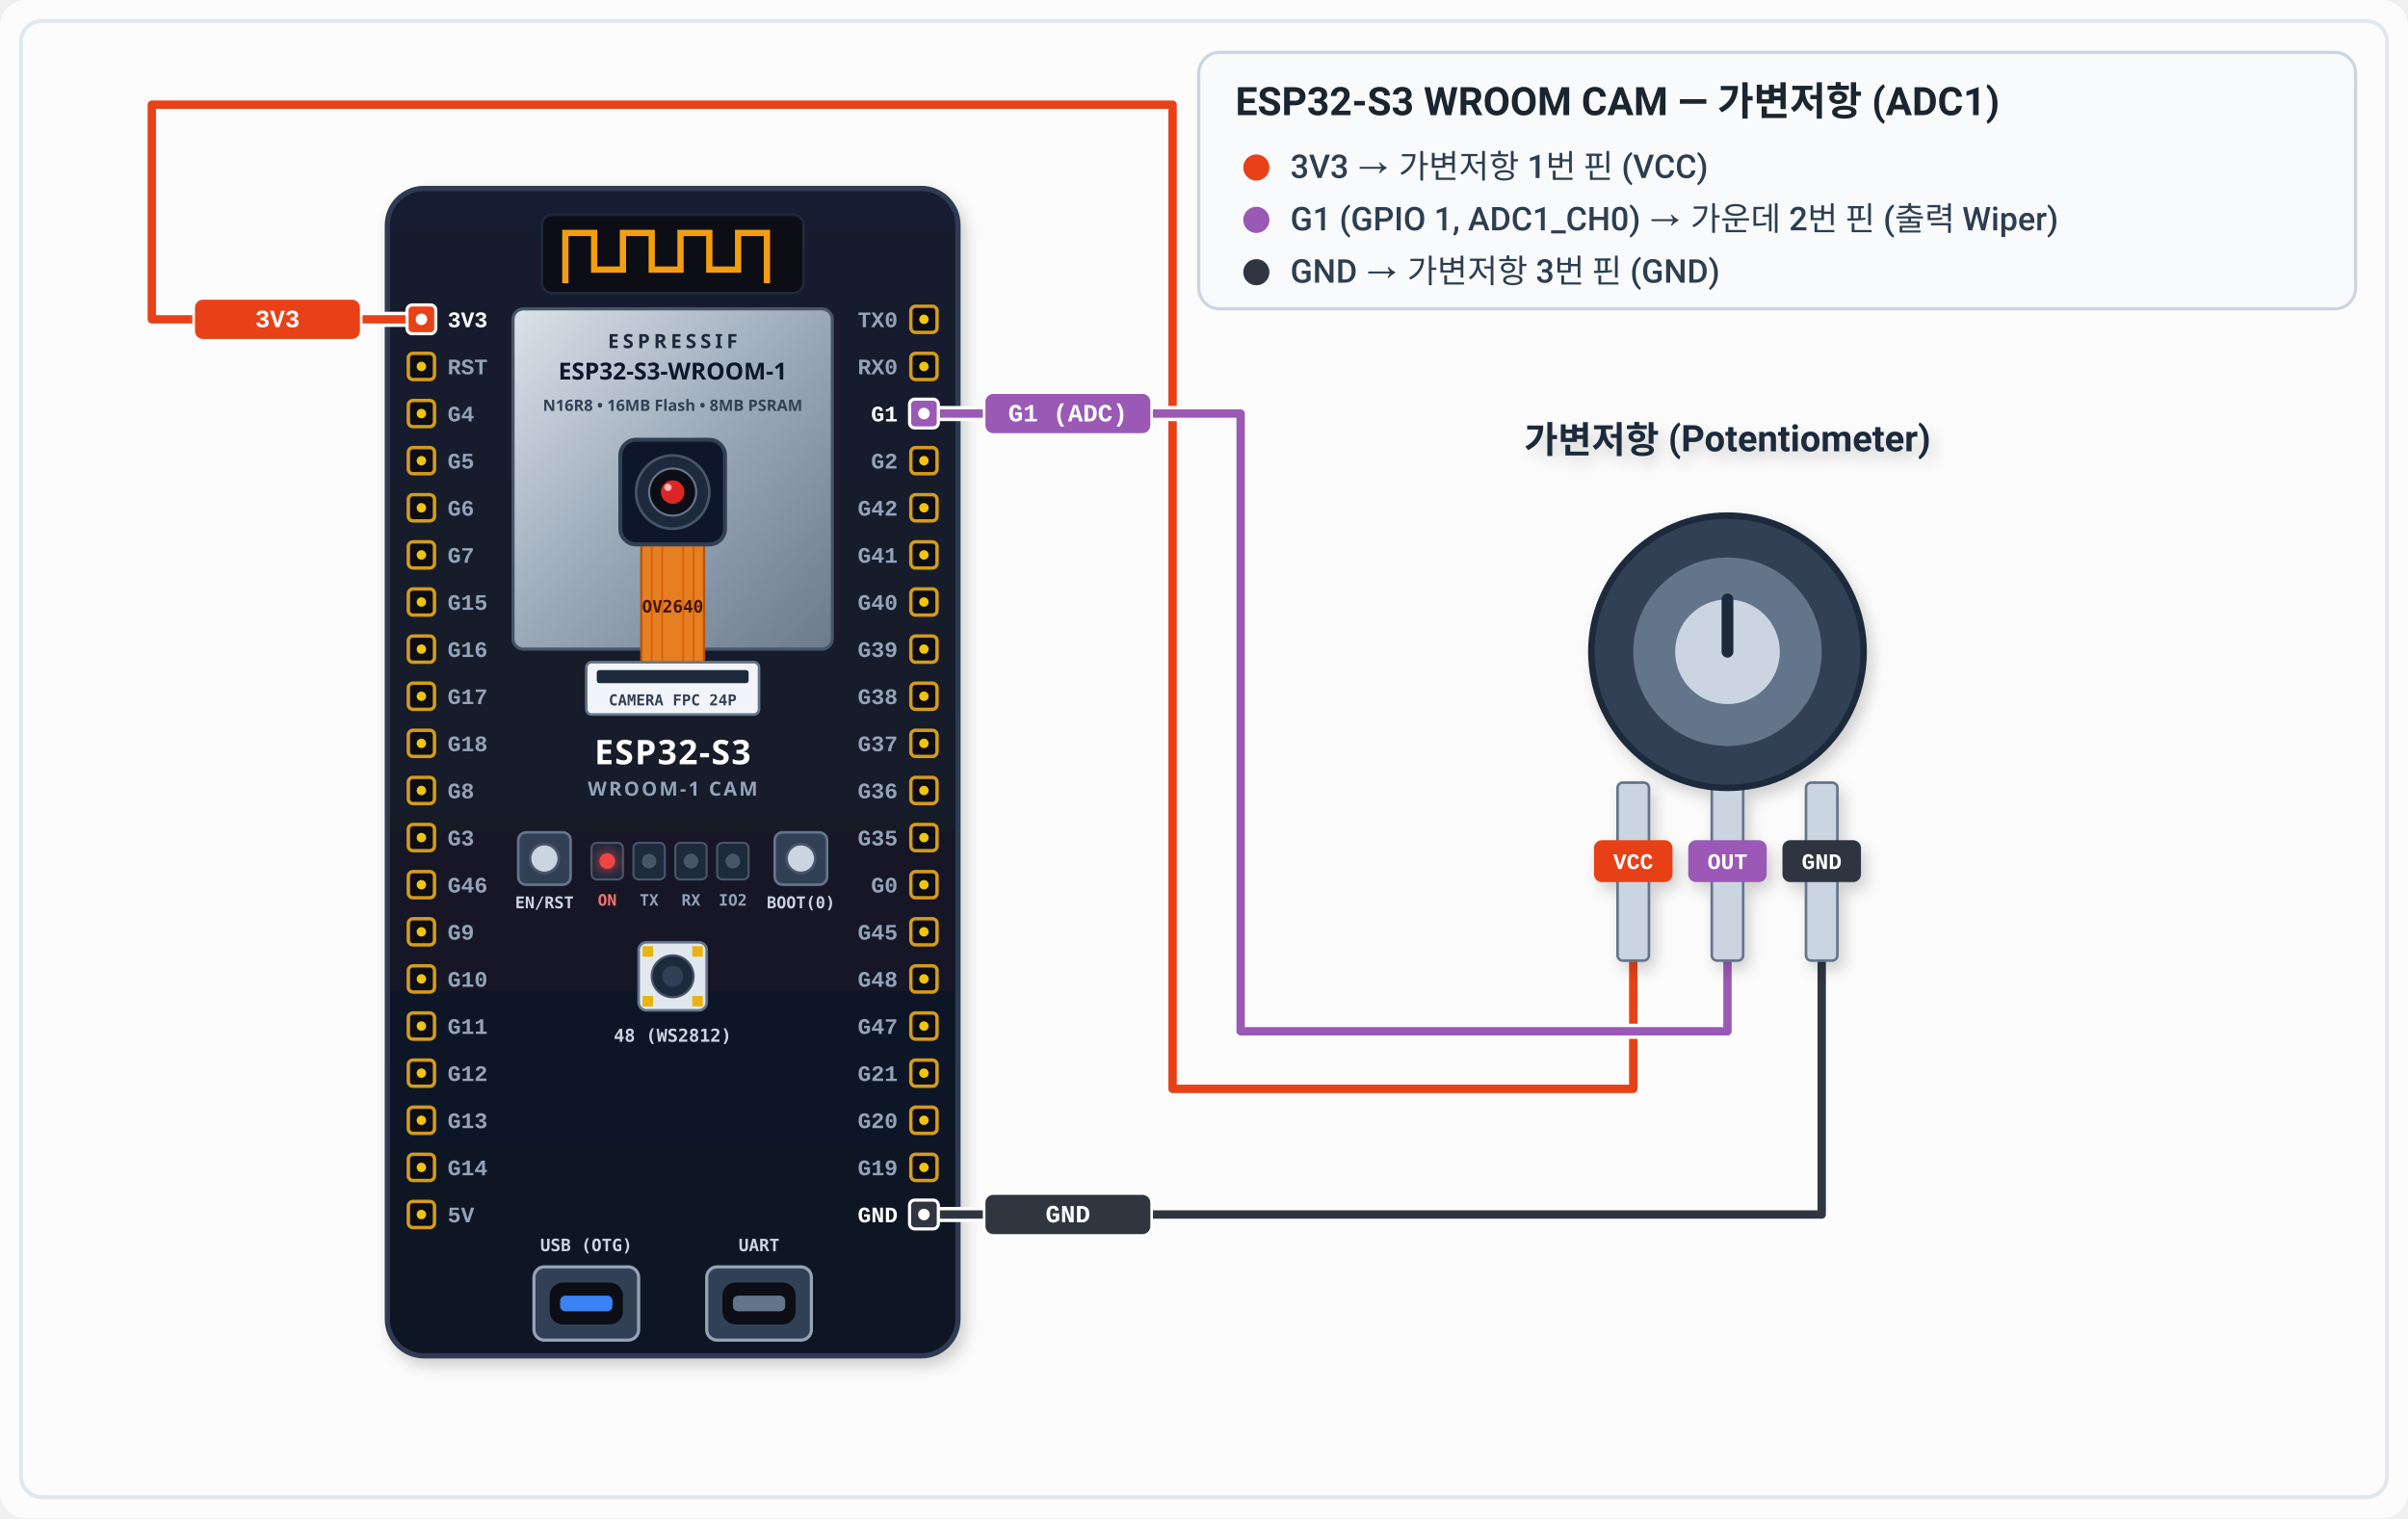
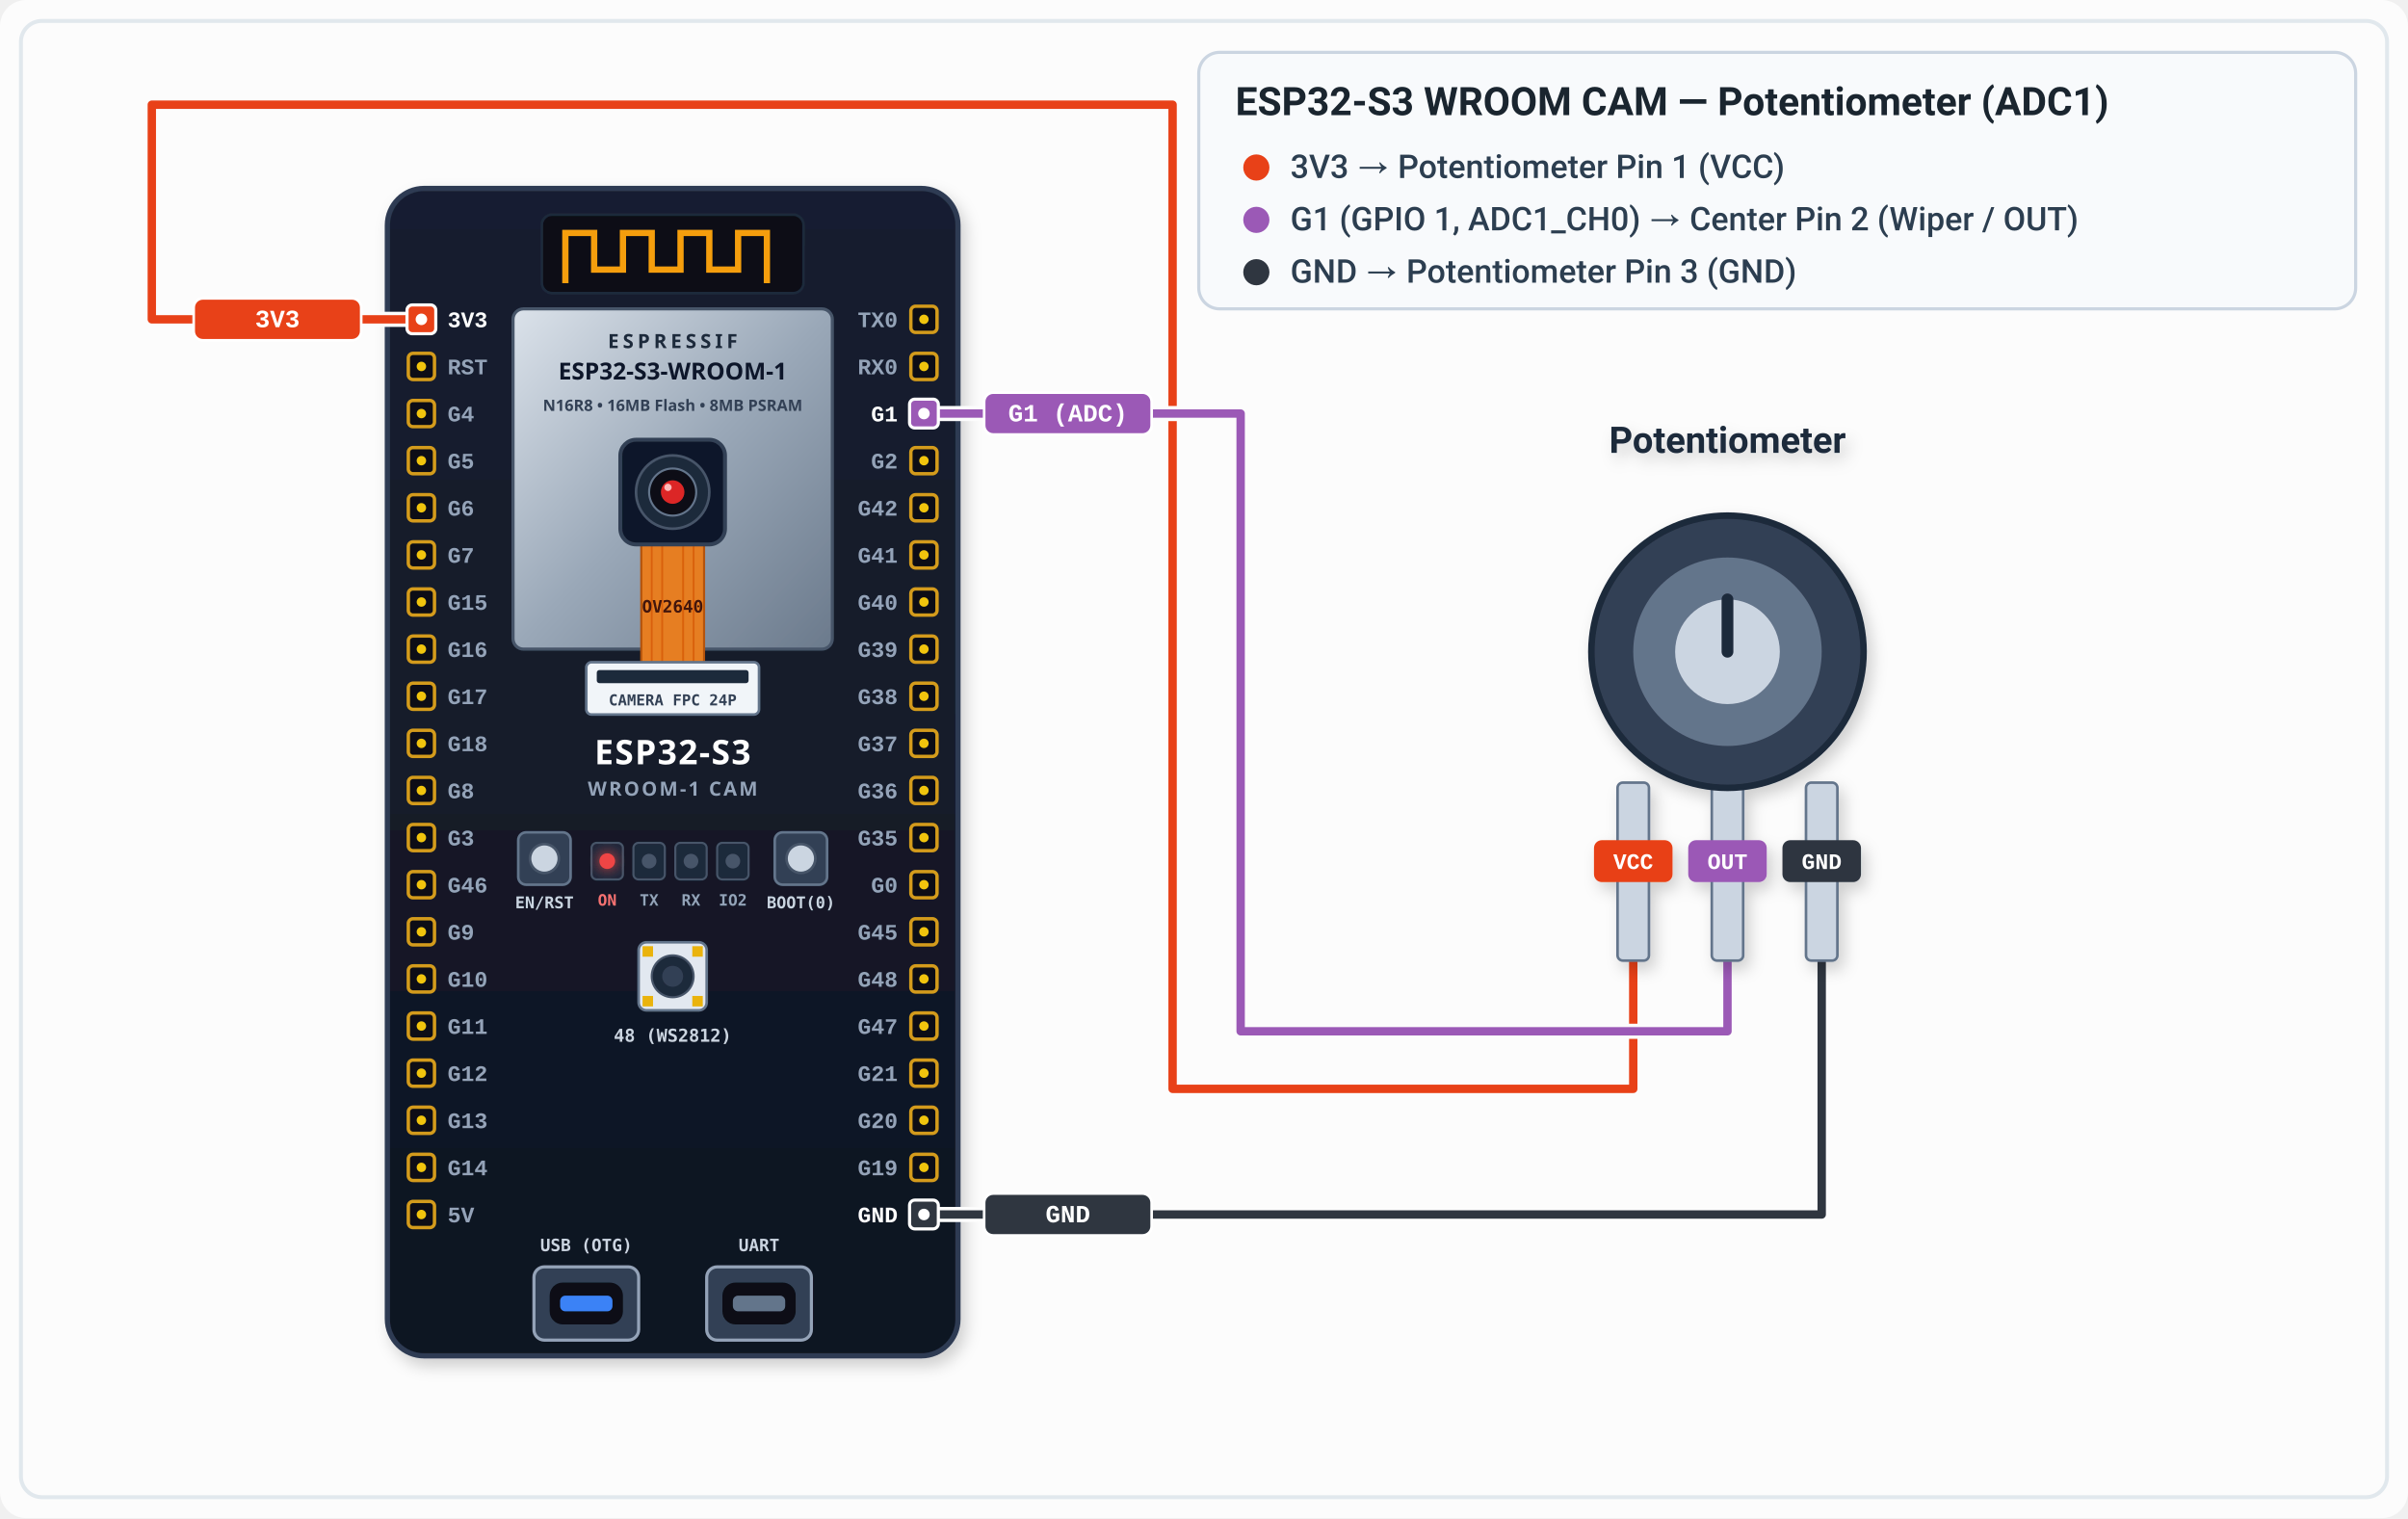
<svg xmlns="http://www.w3.org/2000/svg" viewBox="0 0 920 580" width="100%" height="100%">
  <defs>
    <style>
      .label { font-family: -apple-system, BlinkMacSystemFont, "Segoe UI", Roboto, "Malgun Gothic", Helvetica, Arial, sans-serif; font-size: 12.5px; fill: #2c3e50; font-weight: 500; }
      .title { font-family: -apple-system, BlinkMacSystemFont, "Segoe UI", Roboto, "Malgun Gothic", Helvetica, Arial, sans-serif; font-size: 15px; font-weight: 700; fill: #1a252f; }
      .comp-title { font-family: -apple-system, BlinkMacSystemFont, "Segoe UI", Roboto, "Malgun Gothic", Helvetica, Arial, sans-serif; font-size: 14px; font-weight: 700; fill: #1e293b; }
      .pin-silk { font-family: "SFMono-Regular", Consolas, "Liberation Mono", Menlo, monospace; font-size: 8.5px; font-weight: 700; }
      .pill-text { font-family: "SFMono-Regular", Consolas, "Liberation Mono", Menlo, monospace; font-size: 9.5px; fill: #ffffff; font-weight: 700; }
      .wire-lbl { font-family: -apple-system, BlinkMacSystemFont, "Segoe UI", Roboto, "Malgun Gothic", Helvetica, Arial, sans-serif; font-size: 11px; font-weight: 700; }
      .mono-sm { font-family: "SFMono-Regular", Consolas, "Liberation Mono", Menlo, monospace; font-size: 9px; font-weight: 700; }
    </style>
    <linearGradient id="shield-grad" x1="0%" y1="0%" x2="100%" y2="100%">
      <stop offset="0%" stop-color="#dbe2ea" />
      <stop offset="50%" stop-color="#9aa8b8" />
      <stop offset="100%" stop-color="#6b7a8c" />
    </linearGradient>
    <linearGradient id="pcb-grad" x1="0%" y1="0%" x2="0%" y2="100%">
      <stop offset="0%" stop-color="#171f30" />
      <stop offset="100%" stop-color="#0f1522" />
    </linearGradient>
    <filter id="shadow" x="-8%" y="-8%" width="118%" height="120%" filterUnits="objectBoundingBox">
      <feDropShadow dx="2" dy="3" stdDeviation="3" flood-opacity="0.18" />
    </filter>
    <filter id="red-glow" x="-60%" y="-60%" width="220%" height="220%">
      <feGaussianBlur stdDeviation="2.5" result="blur" />
      <feMerge>
        <feMergeNode in="blur" />
        <feMergeNode in="SourceGraphic" />
      </feMerge>
    </filter>
  </defs>
  <rect width="100%" height="100%" fill="#fcfcfc" rx="10" />
  <rect x="8" y="8" width="904" height="564" fill="none" stroke="#e1e8ed" stroke-width="1.5" rx="8" />
  <g transform="translate(148, 72)" filter="url(#shadow)">
    <rect width="218" height="446" rx="14" fill="url(#pcb-grad)" stroke="#2d3a52" stroke-width="2" />
    <rect x="59" y="10" width="100" height="30" rx="4" fill="#090d16" stroke="#1e293b" stroke-width="1" />
    <path d="M 68 35 L 68 17 L 79 17 L 79 31 L 90 31 L 90 17 L 101 17 L 101 31 L 112 31 L 112 17 L 123 17 L 123 31 L 134 31 L 134 17 L 145 17 L 145 35" fill="none" stroke="#f59e0b" stroke-width="2.4" stroke-linecap="square" stroke-linejoin="miter" />
    <rect x="48" y="46" width="122" height="130" rx="4" fill="url(#shield-grad)" stroke="#475569" stroke-width="1.2" />
    <text x="109" y="61" text-anchor="middle" font-family="sans-serif" font-size="7.5px" font-weight="800" letter-spacing="1.5" fill="#1e293b">ESPRESSIF</text>
    <text x="109" y="73" text-anchor="middle" font-family="sans-serif" font-size="9px" font-weight="800" fill="#0f172a">ESP32-S3-WROOM-1</text>
    <text x="109" y="85" text-anchor="middle" font-family="sans-serif" font-size="6px" font-weight="600" fill="#334155">N16R8 • 16MB Flash • 8MB PSRAM</text>
    <rect x="97" y="135" width="24" height="47" fill="#e67e22" stroke="#b45309" stroke-width="0.8" />
    <line x1="101" y1="136" x2="101" y2="181" stroke="#d35400" stroke-width="0.7" opacity="0.7" />
    <line x1="105" y1="136" x2="105" y2="181" stroke="#d35400" stroke-width="0.7" opacity="0.7" />
    <line x1="113" y1="136" x2="113" y2="181" stroke="#d35400" stroke-width="0.7" opacity="0.7" />
    <line x1="117" y1="136" x2="117" y2="181" stroke="#d35400" stroke-width="0.7" opacity="0.7" />
    <text x="109" y="162" text-anchor="middle" font-family="monospace" font-size="6.5px" font-weight="700" fill="#431407">OV2640</text>
    <rect x="89" y="96" width="40" height="40" rx="6" fill="#0f172a" stroke="#334155" stroke-width="1.5" />
    <circle cx="109" cy="116" r="14" fill="#1e293b" stroke="#475569" stroke-width="1" />
    <circle cx="109" cy="116" r="9" fill="#090d16" stroke="#64748b" stroke-width="0.8" />
    <circle cx="109" cy="116" r="4.5" fill="#dc2626" />
    <circle cx="107.2" cy="114.2" r="1.4" fill="#fecaca" opacity="0.9" />
    <rect x="76" y="181" width="66" height="20" rx="2" fill="#f1f5f9" stroke="#64748b" stroke-width="1" />
    <rect x="80" y="184" width="58" height="5" rx="1" fill="#1e293b" />
    <text x="109" y="197.5" text-anchor="middle" font-family="monospace" font-size="5.8px" font-weight="700" fill="#334155">CAMERA FPC 24P</text>
    <text x="109" y="220" text-anchor="middle" font-family="sans-serif" font-size="13px" font-weight="800" letter-spacing="0.5" fill="#ffffff">ESP32-S3</text>
    <text x="109" y="232" text-anchor="middle" font-family="sans-serif" font-size="7.5px" font-weight="700" letter-spacing="0.8" fill="#94a3b8">WROOM-1 CAM</text>
    <rect x="50" y="246" width="20" height="20" rx="3" fill="#334155" stroke="#64748b" stroke-width="1" />
    <circle cx="60" cy="256" r="5.5" fill="#cbd5e1" stroke="#475569" stroke-width="1" />
    <text x="60" y="275" text-anchor="middle" font-family="monospace" font-size="6.2px" font-weight="700" fill="#cbd5e1">EN/RST</text>
    <rect x="78" y="250" width="12" height="14" rx="2" fill="#1e293b" stroke="#475569" stroke-width="0.8" />
    <circle cx="84" cy="257" r="3" fill="#ef4444" filter="url(#red-glow)" />
    <text x="84" y="274" text-anchor="middle" font-family="monospace" font-size="6px" font-weight="700" fill="#f87171">ON</text>
    <rect x="94" y="250" width="12" height="14" rx="2" fill="#1e293b" stroke="#475569" stroke-width="0.8" />
    <circle cx="100" cy="257" r="2.8" fill="#475569" />
    <text x="100" y="274" text-anchor="middle" font-family="monospace" font-size="6px" font-weight="700" fill="#94a3b8">TX</text>
    <rect x="110" y="250" width="12" height="14" rx="2" fill="#1e293b" stroke="#475569" stroke-width="0.8" />
    <circle cx="116" cy="257" r="2.8" fill="#475569" />
    <text x="116" y="274" text-anchor="middle" font-family="monospace" font-size="6px" font-weight="700" fill="#94a3b8">RX</text>
    <rect x="126" y="250" width="12" height="14" rx="2" fill="#1e293b" stroke="#475569" stroke-width="0.8" />
    <circle cx="132" cy="257" r="2.8" fill="#475569" />
    <text x="132" y="274" text-anchor="middle" font-family="monospace" font-size="6px" font-weight="700" fill="#94a3b8">IO2</text>
    <rect x="148" y="246" width="20" height="20" rx="3" fill="#334155" stroke="#64748b" stroke-width="1" />
    <circle cx="158" cy="256" r="5.5" fill="#cbd5e1" stroke="#475569" stroke-width="1" />
    <text x="158" y="275" text-anchor="middle" font-family="monospace" font-size="6.2px" font-weight="700" fill="#cbd5e1">BOOT(0)</text>
    <rect x="96" y="288" width="26" height="26" rx="3" fill="#e2e8f0" stroke="#64748b" stroke-width="1" />
    <rect x="97.5" y="289.5" width="4" height="4" fill="#eab308" />
    <rect x="116.5" y="289.5" width="4" height="4" fill="#eab308" />
    <rect x="97.5" y="308.5" width="4" height="4" fill="#eab308" />
    <rect x="116.5" y="308.5" width="4" height="4" fill="#eab308" />
    <circle cx="109" cy="301" r="8" fill="#1e293b" stroke="#475569" stroke-width="0.8" />
    <circle cx="109" cy="301" r="4" fill="#334155" />
    <text x="109" y="326" text-anchor="middle" font-family="monospace" font-size="6.8px" font-weight="700" fill="#cbd5e1">48 (WS2812)</text>
    <text x="76" y="406" text-anchor="middle" font-family="monospace" font-size="6.5px" font-weight="700" fill="#cbd5e1">USB (OTG)</text>
    <rect x="56" y="412" width="40" height="28" rx="4" fill="#334155" stroke="#94a3b8" stroke-width="1.2" />
    <rect x="62" y="418" width="28" height="16" rx="5" fill="#090d16" />
    <rect x="66" y="423" width="20" height="6" rx="2" fill="#3b82f6" />
    <text x="142" y="406" text-anchor="middle" font-family="monospace" font-size="6.5px" font-weight="700" fill="#cbd5e1">UART</text>
    <rect x="122" y="412" width="40" height="28" rx="4" fill="#334155" stroke="#94a3b8" stroke-width="1.2" />
    <rect x="128" y="418" width="28" height="16" rx="5" fill="#090d16" />
    <rect x="132" y="423" width="20" height="6" rx="2" fill="#64748b" />
    <rect x="8" y="45" width="10" height="10" rx="1.8" fill="#0b0f17" stroke="#d49b1a" stroke-width="1.3" />
    <circle cx="13" cy="50" r="1.8" fill="#f1c40f" />
    <text x="23" y="53" text-anchor="start" class="pin-silk" fill="#ffffff">3V3</text>
    <rect x="8" y="63" width="10" height="10" rx="1.8" fill="#0b0f17" stroke="#d49b1a" stroke-width="1.3" />
    <circle cx="13" cy="68" r="1.8" fill="#f1c40f" />
    <text x="23" y="71" text-anchor="start" class="pin-silk" fill="#94a3b8">RST</text>
    <rect x="8" y="81" width="10" height="10" rx="1.8" fill="#0b0f17" stroke="#d49b1a" stroke-width="1.3" />
    <circle cx="13" cy="86" r="1.8" fill="#f1c40f" />
    <text x="23" y="89" text-anchor="start" class="pin-silk" fill="#94a3b8">G4</text>
    <rect x="8" y="99" width="10" height="10" rx="1.8" fill="#0b0f17" stroke="#d49b1a" stroke-width="1.3" />
    <circle cx="13" cy="104" r="1.8" fill="#f1c40f" />
    <text x="23" y="107" text-anchor="start" class="pin-silk" fill="#94a3b8">G5</text>
    <rect x="8" y="117" width="10" height="10" rx="1.8" fill="#0b0f17" stroke="#d49b1a" stroke-width="1.3" />
    <circle cx="13" cy="122" r="1.8" fill="#f1c40f" />
    <text x="23" y="125" text-anchor="start" class="pin-silk" fill="#94a3b8">G6</text>
    <rect x="8" y="135" width="10" height="10" rx="1.8" fill="#0b0f17" stroke="#d49b1a" stroke-width="1.3" />
    <circle cx="13" cy="140" r="1.8" fill="#f1c40f" />
    <text x="23" y="143" text-anchor="start" class="pin-silk" fill="#94a3b8">G7</text>
    <rect x="8" y="153" width="10" height="10" rx="1.8" fill="#0b0f17" stroke="#d49b1a" stroke-width="1.3" />
    <circle cx="13" cy="158" r="1.8" fill="#f1c40f" />
    <text x="23" y="161" text-anchor="start" class="pin-silk" fill="#94a3b8">G15</text>
    <rect x="8" y="171" width="10" height="10" rx="1.8" fill="#0b0f17" stroke="#d49b1a" stroke-width="1.3" />
    <circle cx="13" cy="176" r="1.8" fill="#f1c40f" />
    <text x="23" y="179" text-anchor="start" class="pin-silk" fill="#94a3b8">G16</text>
    <rect x="8" y="189" width="10" height="10" rx="1.8" fill="#0b0f17" stroke="#d49b1a" stroke-width="1.3" />
    <circle cx="13" cy="194" r="1.8" fill="#f1c40f" />
    <text x="23" y="197" text-anchor="start" class="pin-silk" fill="#94a3b8">G17</text>
    <rect x="8" y="207" width="10" height="10" rx="1.8" fill="#0b0f17" stroke="#d49b1a" stroke-width="1.3" />
    <circle cx="13" cy="212" r="1.8" fill="#f1c40f" />
    <text x="23" y="215" text-anchor="start" class="pin-silk" fill="#94a3b8">G18</text>
    <rect x="8" y="225" width="10" height="10" rx="1.8" fill="#0b0f17" stroke="#d49b1a" stroke-width="1.3" />
    <circle cx="13" cy="230" r="1.8" fill="#f1c40f" />
    <text x="23" y="233" text-anchor="start" class="pin-silk" fill="#94a3b8">G8</text>
    <rect x="8" y="243" width="10" height="10" rx="1.8" fill="#0b0f17" stroke="#d49b1a" stroke-width="1.3" />
    <circle cx="13" cy="248" r="1.8" fill="#f1c40f" />
    <text x="23" y="251" text-anchor="start" class="pin-silk" fill="#94a3b8">G3</text>
    <rect x="8" y="261" width="10" height="10" rx="1.8" fill="#0b0f17" stroke="#d49b1a" stroke-width="1.3" />
    <circle cx="13" cy="266" r="1.8" fill="#f1c40f" />
    <text x="23" y="269" text-anchor="start" class="pin-silk" fill="#94a3b8">G46</text>
    <rect x="8" y="279" width="10" height="10" rx="1.8" fill="#0b0f17" stroke="#d49b1a" stroke-width="1.3" />
    <circle cx="13" cy="284" r="1.8" fill="#f1c40f" />
    <text x="23" y="287" text-anchor="start" class="pin-silk" fill="#94a3b8">G9</text>
    <rect x="8" y="297" width="10" height="10" rx="1.8" fill="#0b0f17" stroke="#d49b1a" stroke-width="1.3" />
    <circle cx="13" cy="302" r="1.8" fill="#f1c40f" />
    <text x="23" y="305" text-anchor="start" class="pin-silk" fill="#94a3b8">G10</text>
    <rect x="8" y="315" width="10" height="10" rx="1.8" fill="#0b0f17" stroke="#d49b1a" stroke-width="1.3" />
    <circle cx="13" cy="320" r="1.8" fill="#f1c40f" />
    <text x="23" y="323" text-anchor="start" class="pin-silk" fill="#94a3b8">G11</text>
    <rect x="8" y="333" width="10" height="10" rx="1.8" fill="#0b0f17" stroke="#d49b1a" stroke-width="1.3" />
    <circle cx="13" cy="338" r="1.8" fill="#f1c40f" />
    <text x="23" y="341" text-anchor="start" class="pin-silk" fill="#94a3b8">G12</text>
    <rect x="8" y="351" width="10" height="10" rx="1.8" fill="#0b0f17" stroke="#d49b1a" stroke-width="1.3" />
    <circle cx="13" cy="356" r="1.8" fill="#f1c40f" />
    <text x="23" y="359" text-anchor="start" class="pin-silk" fill="#94a3b8">G13</text>
    <rect x="8" y="369" width="10" height="10" rx="1.8" fill="#0b0f17" stroke="#d49b1a" stroke-width="1.3" />
    <circle cx="13" cy="374" r="1.8" fill="#f1c40f" />
    <text x="23" y="377" text-anchor="start" class="pin-silk" fill="#94a3b8">G14</text>
    <rect x="8" y="387" width="10" height="10" rx="1.8" fill="#0b0f17" stroke="#d49b1a" stroke-width="1.3" />
    <circle cx="13" cy="392" r="1.8" fill="#f1c40f" />
    <text x="23" y="395" text-anchor="start" class="pin-silk" fill="#94a3b8">5V</text>
    <rect x="200" y="45" width="10" height="10" rx="1.8" fill="#0b0f17" stroke="#d49b1a" stroke-width="1.3" />
    <circle cx="205" cy="50" r="1.8" fill="#f1c40f" />
    <text x="195" y="53" text-anchor="end" class="pin-silk" fill="#94a3b8">TX0</text>
    <rect x="200" y="63" width="10" height="10" rx="1.8" fill="#0b0f17" stroke="#d49b1a" stroke-width="1.3" />
    <circle cx="205" cy="68" r="1.8" fill="#f1c40f" />
    <text x="195" y="71" text-anchor="end" class="pin-silk" fill="#94a3b8">RX0</text>
    <rect x="200" y="81" width="10" height="10" rx="1.8" fill="#0b0f17" stroke="#d49b1a" stroke-width="1.3" />
    <circle cx="205" cy="86" r="1.8" fill="#f1c40f" />
    <text x="195" y="89" text-anchor="end" class="pin-silk" fill="#ffffff">G1</text>
    <rect x="200" y="99" width="10" height="10" rx="1.8" fill="#0b0f17" stroke="#d49b1a" stroke-width="1.3" />
    <circle cx="205" cy="104" r="1.8" fill="#f1c40f" />
    <text x="195" y="107" text-anchor="end" class="pin-silk" fill="#94a3b8">G2</text>
    <rect x="200" y="117" width="10" height="10" rx="1.8" fill="#0b0f17" stroke="#d49b1a" stroke-width="1.3" />
    <circle cx="205" cy="122" r="1.8" fill="#f1c40f" />
    <text x="195" y="125" text-anchor="end" class="pin-silk" fill="#94a3b8">G42</text>
    <rect x="200" y="135" width="10" height="10" rx="1.8" fill="#0b0f17" stroke="#d49b1a" stroke-width="1.3" />
    <circle cx="205" cy="140" r="1.8" fill="#f1c40f" />
    <text x="195" y="143" text-anchor="end" class="pin-silk" fill="#94a3b8">G41</text>
    <rect x="200" y="153" width="10" height="10" rx="1.8" fill="#0b0f17" stroke="#d49b1a" stroke-width="1.3" />
    <circle cx="205" cy="158" r="1.8" fill="#f1c40f" />
    <text x="195" y="161" text-anchor="end" class="pin-silk" fill="#94a3b8">G40</text>
    <rect x="200" y="171" width="10" height="10" rx="1.8" fill="#0b0f17" stroke="#d49b1a" stroke-width="1.3" />
    <circle cx="205" cy="176" r="1.8" fill="#f1c40f" />
    <text x="195" y="179" text-anchor="end" class="pin-silk" fill="#94a3b8">G39</text>
    <rect x="200" y="189" width="10" height="10" rx="1.8" fill="#0b0f17" stroke="#d49b1a" stroke-width="1.3" />
    <circle cx="205" cy="194" r="1.8" fill="#f1c40f" />
    <text x="195" y="197" text-anchor="end" class="pin-silk" fill="#94a3b8">G38</text>
    <rect x="200" y="207" width="10" height="10" rx="1.8" fill="#0b0f17" stroke="#d49b1a" stroke-width="1.3" />
    <circle cx="205" cy="212" r="1.8" fill="#f1c40f" />
    <text x="195" y="215" text-anchor="end" class="pin-silk" fill="#94a3b8">G37</text>
    <rect x="200" y="225" width="10" height="10" rx="1.8" fill="#0b0f17" stroke="#d49b1a" stroke-width="1.3" />
    <circle cx="205" cy="230" r="1.8" fill="#f1c40f" />
    <text x="195" y="233" text-anchor="end" class="pin-silk" fill="#94a3b8">G36</text>
    <rect x="200" y="243" width="10" height="10" rx="1.8" fill="#0b0f17" stroke="#d49b1a" stroke-width="1.3" />
    <circle cx="205" cy="248" r="1.8" fill="#f1c40f" />
    <text x="195" y="251" text-anchor="end" class="pin-silk" fill="#94a3b8">G35</text>
    <rect x="200" y="261" width="10" height="10" rx="1.8" fill="#0b0f17" stroke="#d49b1a" stroke-width="1.3" />
    <circle cx="205" cy="266" r="1.8" fill="#f1c40f" />
    <text x="195" y="269" text-anchor="end" class="pin-silk" fill="#94a3b8">G0</text>
    <rect x="200" y="279" width="10" height="10" rx="1.8" fill="#0b0f17" stroke="#d49b1a" stroke-width="1.3" />
    <circle cx="205" cy="284" r="1.8" fill="#f1c40f" />
    <text x="195" y="287" text-anchor="end" class="pin-silk" fill="#94a3b8">G45</text>
    <rect x="200" y="297" width="10" height="10" rx="1.8" fill="#0b0f17" stroke="#d49b1a" stroke-width="1.3" />
    <circle cx="205" cy="302" r="1.8" fill="#f1c40f" />
    <text x="195" y="305" text-anchor="end" class="pin-silk" fill="#94a3b8">G48</text>
    <rect x="200" y="315" width="10" height="10" rx="1.8" fill="#0b0f17" stroke="#d49b1a" stroke-width="1.3" />
    <circle cx="205" cy="320" r="1.8" fill="#f1c40f" />
    <text x="195" y="323" text-anchor="end" class="pin-silk" fill="#94a3b8">G47</text>
    <rect x="200" y="333" width="10" height="10" rx="1.8" fill="#0b0f17" stroke="#d49b1a" stroke-width="1.3" />
    <circle cx="205" cy="338" r="1.8" fill="#f1c40f" />
    <text x="195" y="341" text-anchor="end" class="pin-silk" fill="#94a3b8">G21</text>
    <rect x="200" y="351" width="10" height="10" rx="1.8" fill="#0b0f17" stroke="#d49b1a" stroke-width="1.3" />
    <circle cx="205" cy="356" r="1.8" fill="#f1c40f" />
    <text x="195" y="359" text-anchor="end" class="pin-silk" fill="#94a3b8">G20</text>
    <rect x="200" y="369" width="10" height="10" rx="1.8" fill="#0b0f17" stroke="#d49b1a" stroke-width="1.3" />
    <circle cx="205" cy="374" r="1.8" fill="#f1c40f" />
    <text x="195" y="377" text-anchor="end" class="pin-silk" fill="#94a3b8">G19</text>
    <rect x="200" y="387" width="10" height="10" rx="1.8" fill="#0b0f17" stroke="#d49b1a" stroke-width="1.3" />
    <circle cx="205" cy="392" r="1.8" fill="#f1c40f" />
    <text x="195" y="395" text-anchor="end" class="pin-silk" fill="#ffffff">GND</text>
  </g>
  <g>
    <path d="M 161 122 L 58 122 L 58 40 L 448 40 L 448 416 L 624 416 L 624 366" fill="none" stroke="#fcfcfc" stroke-width="5.8" stroke-linecap="round" stroke-linejoin="round" />
    <path d="M 161 122 L 58 122 L 58 40 L 448 40 L 448 416 L 624 416 L 624 366" fill="none" stroke="#e84118" stroke-width="3.2" stroke-linecap="round" stroke-linejoin="round" />
    <path d="M 353 158 L 474 158 L 474 394 L 660 394 L 660 366" fill="none" stroke="#fcfcfc" stroke-width="5.8" stroke-linecap="round" stroke-linejoin="round" />
    <path d="M 353 158 L 474 158 L 474 394 L 660 394 L 660 366" fill="none" stroke="#9b59b6" stroke-width="3.2" stroke-linecap="round" stroke-linejoin="round" />
    <path d="M 353 464 L 696 464 L 696 366" fill="none" stroke="#fcfcfc" stroke-width="5.8" stroke-linecap="round" stroke-linejoin="round" />
    <path d="M 353 464 L 696 464 L 696 366" fill="none" stroke="#2f3640" stroke-width="3.2" stroke-linecap="round" stroke-linejoin="round" />
  </g>
  <rect x="155.5" y="116.5" width="11" height="11" rx="2" fill="#e84118" stroke="#ffffff" stroke-width="1.2" />
  <circle cx="161" cy="122" r="2.2" fill="#ffffff" />
  <g transform="translate(74, 114)">
    <rect width="64" height="16" rx="3.5" fill="#e84118" stroke="#ffffff" stroke-width="1" />
    <text x="32" y="11" text-anchor="middle" class="pill-text">3V3</text>
  </g>
  <rect x="347.5" y="152.5" width="11" height="11" rx="2" fill="#9b59b6" stroke="#ffffff" stroke-width="1.2" />
  <circle cx="353" cy="158" r="2.2" fill="#ffffff" />
  <g transform="translate(376, 150)">
    <rect width="64" height="16" rx="3.5" fill="#9b59b6" stroke="#ffffff" stroke-width="1" />
    <text x="32" y="11" text-anchor="middle" class="pill-text">G1 (ADC)</text>
  </g>
  <rect x="347.5" y="458.5" width="11" height="11" rx="2" fill="#2f3640" stroke="#ffffff" stroke-width="1.2" />
  <circle cx="353" cy="464" r="2.2" fill="#ffffff" />
  <g transform="translate(376, 456)">
    <rect width="64" height="16" rx="3.5" fill="#2f3640" stroke="#ffffff" stroke-width="1" />
    <text x="32" y="11" text-anchor="middle" class="pill-text">GND</text>
  </g>
  <g transform="translate(596, 185)" filter="url(#shadow)">
    <rect x="22" y="114" width="12" height="68" rx="2" fill="#cbd5e1" stroke="#64748b" />
    <rect x="58" y="114" width="12" height="68" rx="2" fill="#cbd5e1" stroke="#64748b" />
    <rect x="94" y="114" width="12" height="68" rx="2" fill="#cbd5e1" stroke="#64748b" />
    <circle cx="64" cy="64" r="52" fill="#334155" stroke="#1e293b" stroke-width="2.5" />
    <circle cx="64" cy="64" r="36" fill="#64748b" />
    <circle cx="64" cy="64" r="20" fill="#cbd5e1" />
    <line x1="64" y1="44" x2="64" y2="64" stroke="#1e293b" stroke-width="4.5" stroke-linecap="round" />
-     <text x="64" y="-12" text-anchor="middle" class="comp-title">가변저항 (Potentiometer)</text>
+     <text x="64" y="-12" text-anchor="middle" class="comp-title">Potentiometer</text>
    <rect x="13" y="136" width="30" height="16" rx="3" fill="#e84118" />
    <text x="28" y="147" text-anchor="middle" class="pill-text" style="font-size:8.5px;">VCC</text>
    <rect x="49" y="136" width="30" height="16" rx="3" fill="#9b59b6" />
    <text x="64" y="147" text-anchor="middle" class="pill-text" style="font-size:8.5px;">OUT</text>
    <rect x="85" y="136" width="30" height="16" rx="3" fill="#2f3640" />
    <text x="100" y="147" text-anchor="middle" class="pill-text" style="font-size:8.5px;">GND</text>
  </g>
  <g transform="translate(458, 20)">
    <rect width="442" height="98" rx="8" fill="#f8fafc" stroke="#cbd5e1" stroke-width="1.2" />
-     <text x="14" y="24" class="title">ESP32-S3 WROOM CAM — 가변저항 (ADC1)</text>
+     <text x="14" y="24" class="title">ESP32-S3 WROOM CAM — Potentiometer (ADC1)</text>
    <circle cx="22" cy="44" r="5" fill="#e84118" />
-     <text x="35" y="48" class="label">3V3 → 가변저항 1번 핀 (VCC)</text>
+     <text x="35" y="48" class="label">3V3 → Potentiometer Pin 1 (VCC)</text>
    <circle cx="22" cy="64" r="5" fill="#9b59b6" />
-     <text x="35" y="68" class="label">G1 (GPIO 1, ADC1_CH0) → 가운데 2번 핀 (출력 Wiper)</text>
+     <text x="35" y="68" class="label">G1 (GPIO 1, ADC1_CH0) → Center Pin 2 (Wiper / OUT)</text>
    <circle cx="22" cy="84" r="5" fill="#2f3640" />
-     <text x="35" y="88" class="label">GND → 가변저항 3번 핀 (GND)</text>
+     <text x="35" y="88" class="label">GND → Potentiometer Pin 3 (GND)</text>
  </g>
</svg>
